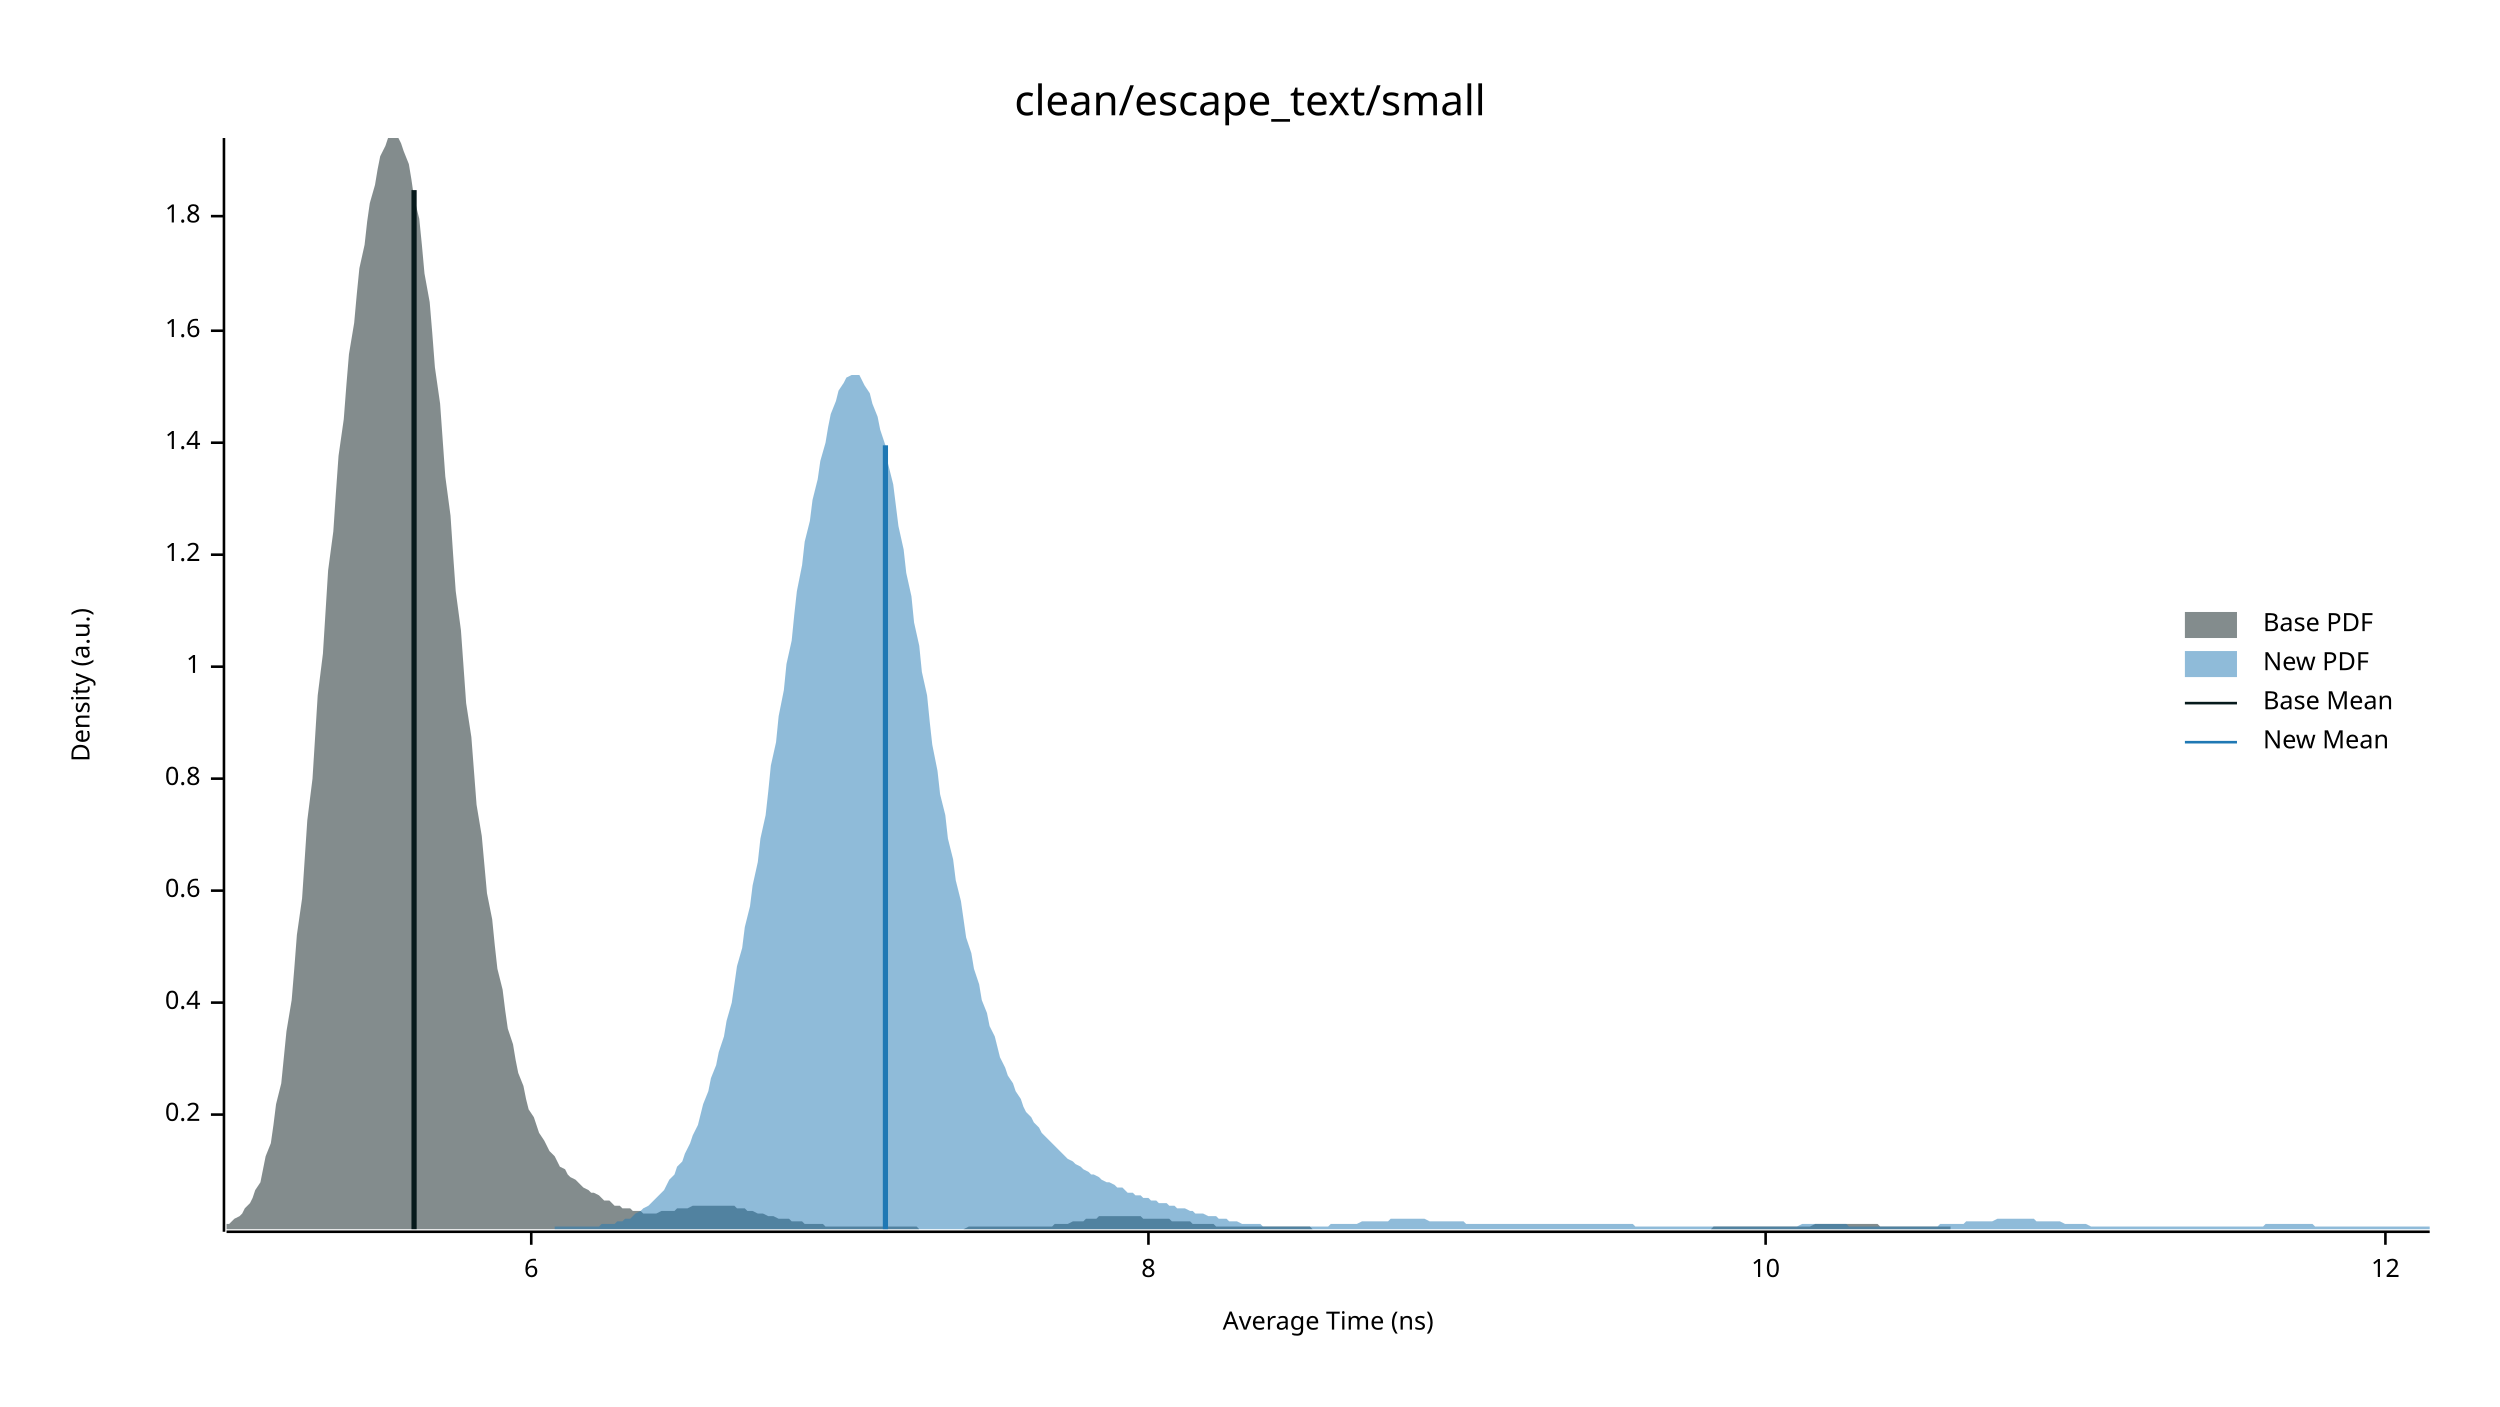
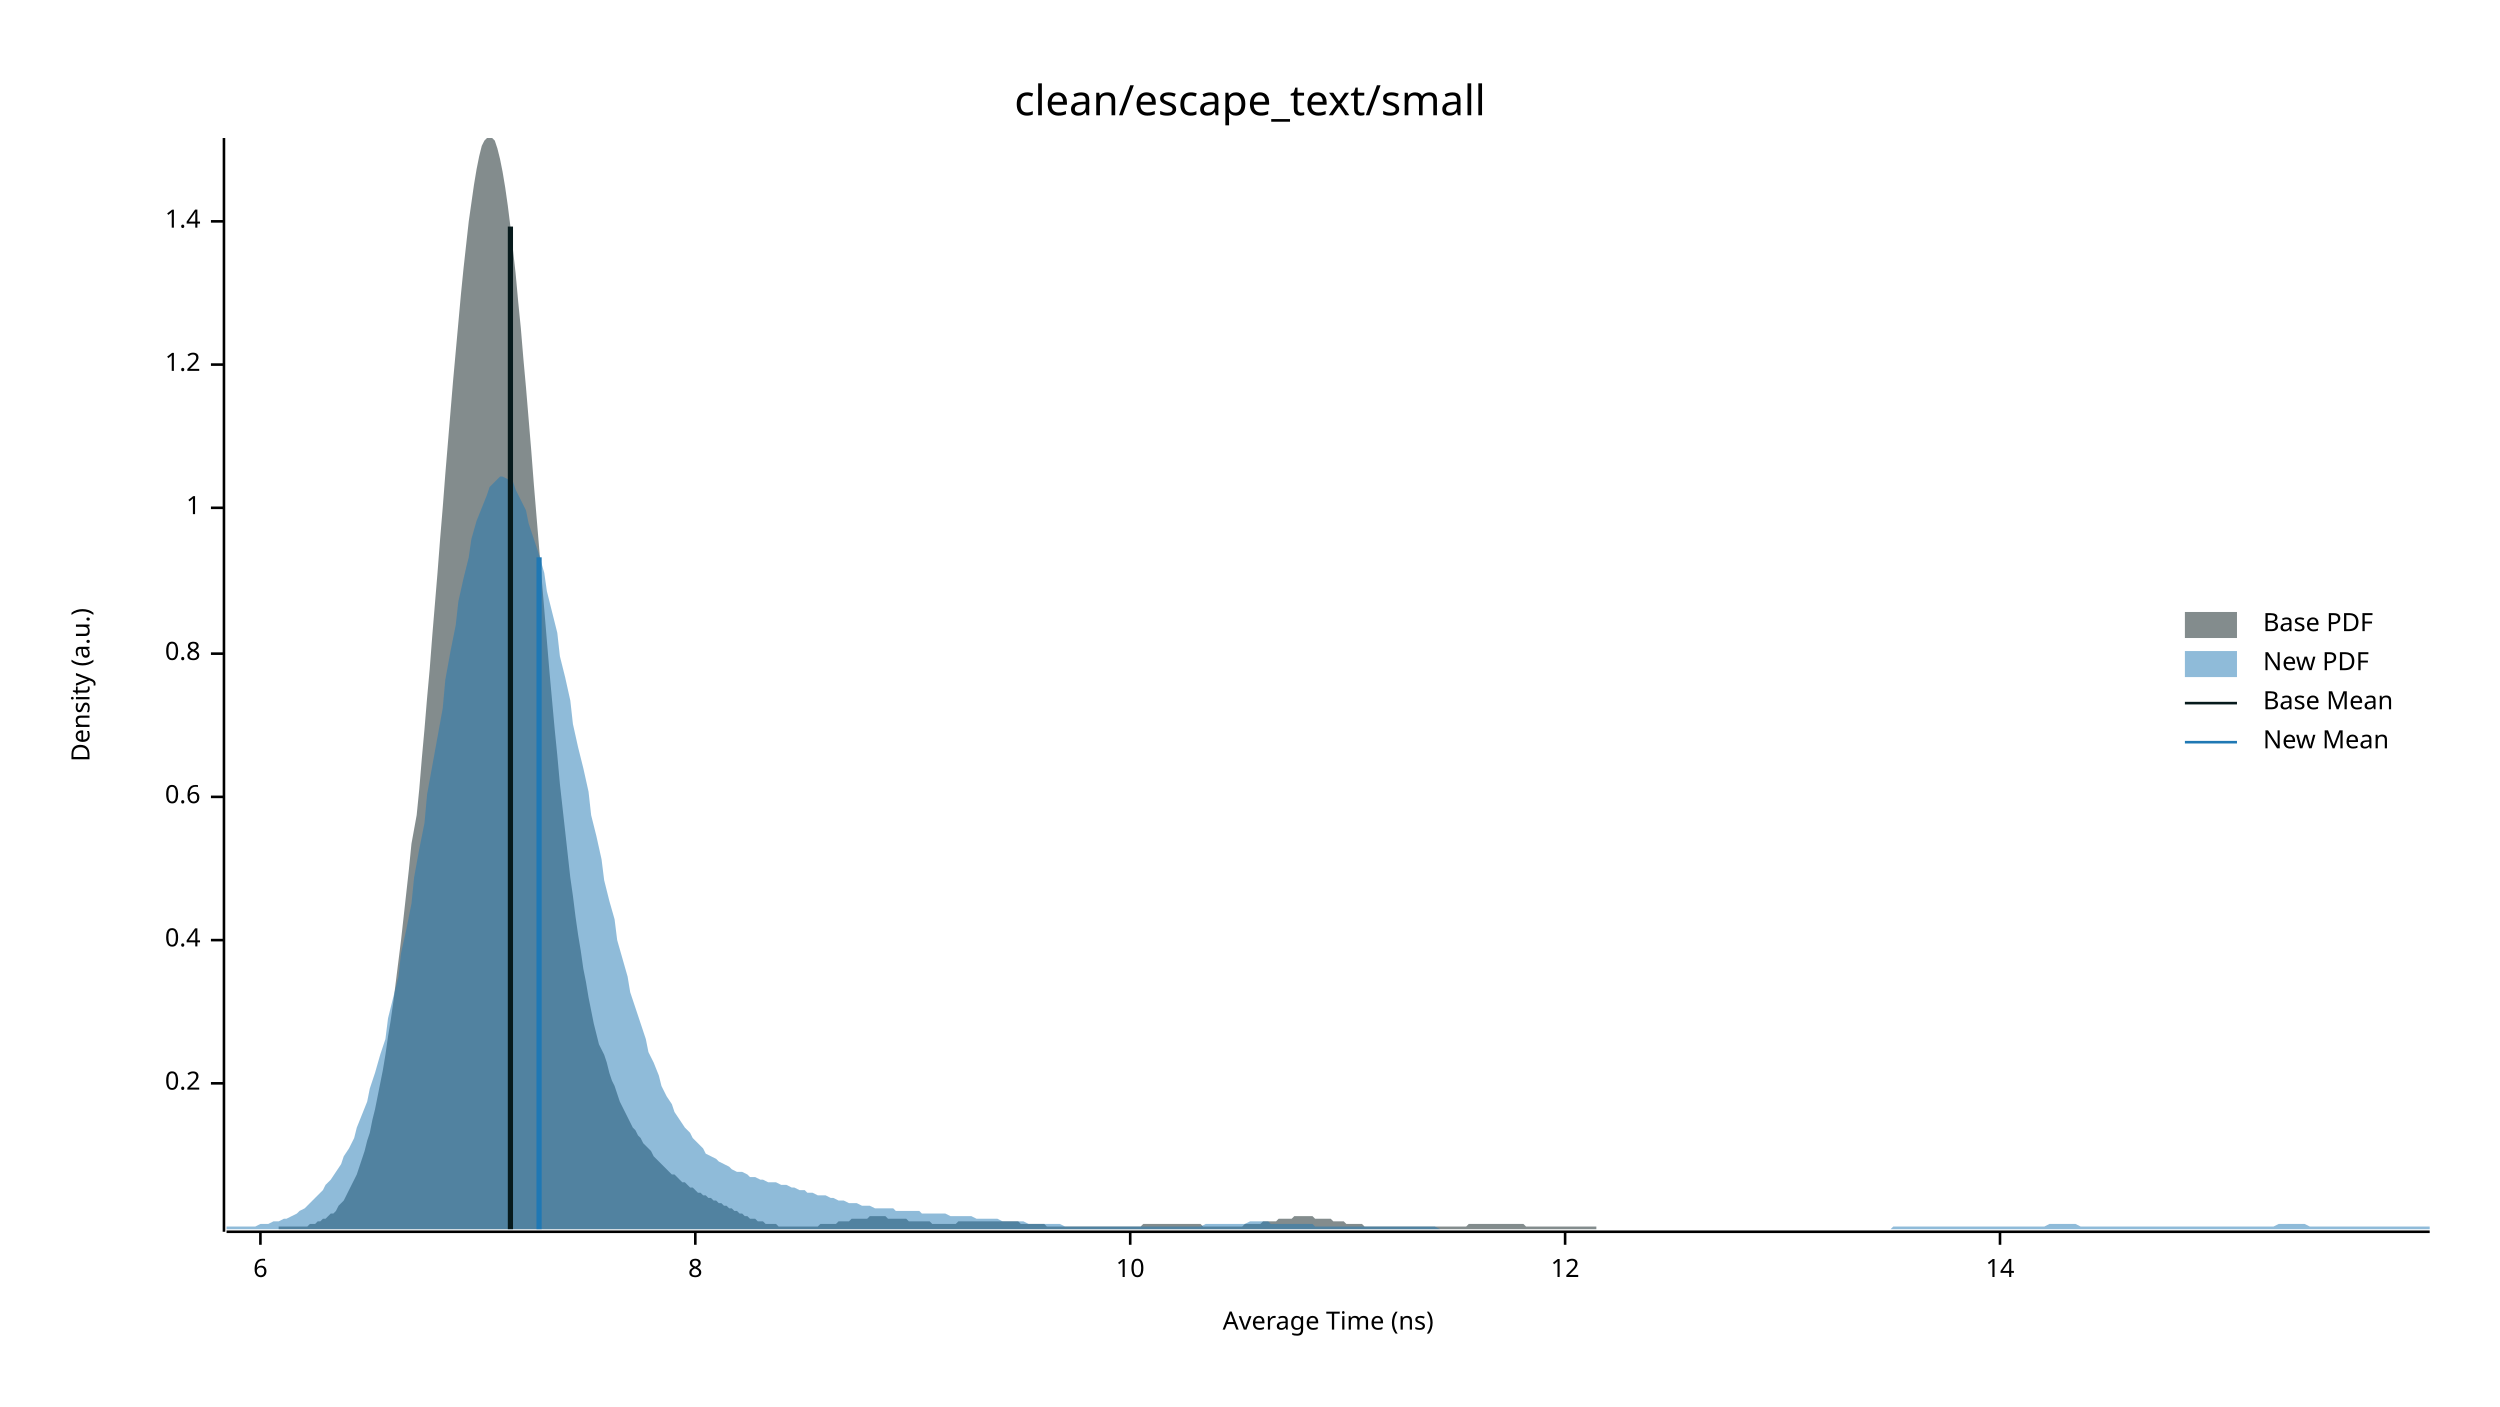
<svg xmlns="http://www.w3.org/2000/svg" width="960" height="540" viewBox="0 0 960 540">
  <text x="480" y="32" dy="0.76em" text-anchor="middle" font-family="sans-serif" font-size="16.129" opacity="1" fill="#000000">
clean/escape_text/small
</text>
  <text x="27" y="263" dy="0.76em" text-anchor="middle" font-family="sans-serif" font-size="9.677" opacity="1" fill="#000000" transform="rotate(270, 27, 263)">
Density (a.u.)
</text>
  <text x="510" y="513" dy="-0.5ex" text-anchor="middle" font-family="sans-serif" font-size="9.677" opacity="1" fill="#000000">
Average Time (ns)
</text>
  <polyline fill="none" opacity="1" stroke="#000000" stroke-width="1" points="86,53 86,473 " />
-   <text x="77" y="428" dy="0.5ex" text-anchor="end" font-family="sans-serif" font-size="9.677" opacity="1" fill="#000000">
+   <text x="77" y="416" dy="0.5ex" text-anchor="end" font-family="sans-serif" font-size="9.677" opacity="1" fill="#000000">
0.2
</text>
-   <polyline fill="none" opacity="1" stroke="#000000" stroke-width="1" points="81,428 86,428 " />
-   <text x="77" y="385" dy="0.5ex" text-anchor="end" font-family="sans-serif" font-size="9.677" opacity="1" fill="#000000">
+   <polyline fill="none" opacity="1" stroke="#000000" stroke-width="1" points="81,416 86,416 " />
+   <text x="77" y="361" dy="0.5ex" text-anchor="end" font-family="sans-serif" font-size="9.677" opacity="1" fill="#000000">
0.4
</text>
-   <polyline fill="none" opacity="1" stroke="#000000" stroke-width="1" points="81,385 86,385 " />
-   <text x="77" y="342" dy="0.5ex" text-anchor="end" font-family="sans-serif" font-size="9.677" opacity="1" fill="#000000">
+   <polyline fill="none" opacity="1" stroke="#000000" stroke-width="1" points="81,361 86,361 " />
+   <text x="77" y="306" dy="0.5ex" text-anchor="end" font-family="sans-serif" font-size="9.677" opacity="1" fill="#000000">
0.6
</text>
-   <polyline fill="none" opacity="1" stroke="#000000" stroke-width="1" points="81,342 86,342 " />
-   <text x="77" y="299" dy="0.5ex" text-anchor="end" font-family="sans-serif" font-size="9.677" opacity="1" fill="#000000">
+   <polyline fill="none" opacity="1" stroke="#000000" stroke-width="1" points="81,306 86,306 " />
+   <text x="77" y="251" dy="0.5ex" text-anchor="end" font-family="sans-serif" font-size="9.677" opacity="1" fill="#000000">
0.8
</text>
-   <polyline fill="none" opacity="1" stroke="#000000" stroke-width="1" points="81,299 86,299 " />
-   <text x="77" y="256" dy="0.5ex" text-anchor="end" font-family="sans-serif" font-size="9.677" opacity="1" fill="#000000">
+   <polyline fill="none" opacity="1" stroke="#000000" stroke-width="1" points="81,251 86,251 " />
+   <text x="77" y="195" dy="0.5ex" text-anchor="end" font-family="sans-serif" font-size="9.677" opacity="1" fill="#000000">
1
</text>
-   <polyline fill="none" opacity="1" stroke="#000000" stroke-width="1" points="81,256 86,256 " />
-   <text x="77" y="213" dy="0.5ex" text-anchor="end" font-family="sans-serif" font-size="9.677" opacity="1" fill="#000000">
+   <polyline fill="none" opacity="1" stroke="#000000" stroke-width="1" points="81,195 86,195 " />
+   <text x="77" y="140" dy="0.5ex" text-anchor="end" font-family="sans-serif" font-size="9.677" opacity="1" fill="#000000">
1.2
</text>
-   <polyline fill="none" opacity="1" stroke="#000000" stroke-width="1" points="81,213 86,213 " />
-   <text x="77" y="170" dy="0.5ex" text-anchor="end" font-family="sans-serif" font-size="9.677" opacity="1" fill="#000000">
+   <polyline fill="none" opacity="1" stroke="#000000" stroke-width="1" points="81,140 86,140 " />
+   <text x="77" y="85" dy="0.5ex" text-anchor="end" font-family="sans-serif" font-size="9.677" opacity="1" fill="#000000">
1.4
</text>
-   <polyline fill="none" opacity="1" stroke="#000000" stroke-width="1" points="81,170 86,170 " />
-   <text x="77" y="127" dy="0.5ex" text-anchor="end" font-family="sans-serif" font-size="9.677" opacity="1" fill="#000000">
- 1.6
- </text>
-   <polyline fill="none" opacity="1" stroke="#000000" stroke-width="1" points="81,127 86,127 " />
-   <text x="77" y="83" dy="0.5ex" text-anchor="end" font-family="sans-serif" font-size="9.677" opacity="1" fill="#000000">
- 1.8
- </text>
-   <polyline fill="none" opacity="1" stroke="#000000" stroke-width="1" points="81,83 86,83 " />
+   <polyline fill="none" opacity="1" stroke="#000000" stroke-width="1" points="81,85 86,85 " />
  <polyline fill="none" opacity="1" stroke="#000000" stroke-width="1" points="87,473 933,473 " />
-   <text x="204" y="483" dy="0.76em" text-anchor="middle" font-family="sans-serif" font-size="9.677" opacity="1" fill="#000000">
+   <text x="100" y="483" dy="0.76em" text-anchor="middle" font-family="sans-serif" font-size="9.677" opacity="1" fill="#000000">
6
</text>
-   <polyline fill="none" opacity="1" stroke="#000000" stroke-width="1" points="204,473 204,478 " />
-   <text x="441" y="483" dy="0.76em" text-anchor="middle" font-family="sans-serif" font-size="9.677" opacity="1" fill="#000000">
+   <polyline fill="none" opacity="1" stroke="#000000" stroke-width="1" points="100,473 100,478 " />
+   <text x="267" y="483" dy="0.76em" text-anchor="middle" font-family="sans-serif" font-size="9.677" opacity="1" fill="#000000">
8
</text>
-   <polyline fill="none" opacity="1" stroke="#000000" stroke-width="1" points="441,473 441,478 " />
-   <text x="678" y="483" dy="0.76em" text-anchor="middle" font-family="sans-serif" font-size="9.677" opacity="1" fill="#000000">
+   <polyline fill="none" opacity="1" stroke="#000000" stroke-width="1" points="267,473 267,478 " />
+   <text x="434" y="483" dy="0.76em" text-anchor="middle" font-family="sans-serif" font-size="9.677" opacity="1" fill="#000000">
10
</text>
-   <polyline fill="none" opacity="1" stroke="#000000" stroke-width="1" points="678,473 678,478 " />
-   <text x="916" y="483" dy="0.76em" text-anchor="middle" font-family="sans-serif" font-size="9.677" opacity="1" fill="#000000">
+   <polyline fill="none" opacity="1" stroke="#000000" stroke-width="1" points="434,473 434,478 " />
+   <text x="601" y="483" dy="0.76em" text-anchor="middle" font-family="sans-serif" font-size="9.677" opacity="1" fill="#000000">
12
</text>
-   <polyline fill="none" opacity="1" stroke="#000000" stroke-width="1" points="916,473 916,478 " />
-   <polygon opacity="0.5" fill="#071A1C" points="87,470 88,470 89,469 90,468 92,467 93,466 94,464 96,462 97,460 98,457 100,454 101,449 102,444 104,439 105,432 106,424 108,416 109,406 110,396 112,384 113,372 114,359 116,345 117,330 118,315 120,299 121,283 122,267 124,251 125,235 126,219 128,204 129,189 130,175 132,161 133,148 134,136 136,124 137,113 138,103 140,94 141,85 142,78 144,71 145,65 146,60 148,56 149,53 150,53 152,53 153,53 154,55 155,58 157,63 158,69 159,76 161,84 162,94 163,105 165,116 166,128 167,141 169,155 170,169 171,183 173,198 174,213 175,227 177,242 178,256 179,270 181,283 182,296 183,309 185,321 186,332 187,343 189,353 190,363 191,372 193,380 194,388 195,395 197,401 198,407 199,412 201,417 202,422 203,426 205,429 206,432 207,435 209,438 210,440 211,442 213,444 214,446 215,448 217,449 218,451 219,452 221,453 222,454 223,455 224,456 226,457 227,458 228,458 230,459 231,460 232,461 234,461 235,462 236,463 238,463 239,464 240,464 242,464 243,465 244,465 246,465 247,466 248,466 250,466 251,466 252,466 254,465 255,465 256,465 258,465 259,465 260,464 262,464 263,464 264,464 266,463 267,463 268,463 270,463 271,463 272,463 274,463 275,463 276,463 278,463 279,463 280,463 282,463 283,464 284,464 286,464 287,465 288,465 289,465 291,466 292,466 293,466 295,467 296,467 297,467 299,468 300,468 301,468 303,468 304,469 305,469 307,469 308,469 309,470 311,470 312,470 313,470 315,470 316,470 317,471 319,471 320,471 321,471 323,471 324,471 325,471 327,471 328,471 329,471 331,471 332,471 333,471 335,471 336,471 337,471 339,471 340,471 341,471 343,471 344,471 345,471 347,471 348,471 349,471 351,471 352,471 353,472 355,472 356,472 357,472 358,472 360,472 361,472 362,472 364,472 365,472 366,472 368,472 369,472 370,472 372,471 373,471 374,471 376,471 377,471 378,471 380,471 381,471 382,471 384,471 385,471 386,471 388,471 389,471 390,471 392,471 393,471 394,471 396,471 397,471 398,471 400,471 401,471 402,471 404,471 405,470 406,470 408,470 409,470 410,470 412,469 413,469 414,469 416,469 417,468 418,468 420,468 421,468 422,467 423,467 425,467 426,467 427,467 429,467 430,467 431,467 433,467 434,467 435,467 437,467 438,467 439,468 441,468 442,468 443,468 445,468 446,468 447,468 449,468 450,469 451,469 453,469 454,469 455,469 457,469 458,470 459,470 461,470 462,470 463,470 465,470 466,470 467,471 469,471 470,471 471,471 473,471 474,471 475,471 477,471 478,471 479,471 481,471 482,471 483,471 485,471 486,471 487,471 489,471 490,471 491,471 492,471 494,471 495,471 496,471 498,471 499,471 500,471 502,471 503,471 504,472 506,472 507,472 508,472 510,472 511,472 512,472 514,472 515,472 516,472 518,472 519,472 520,472 522,472 523,472 524,472 526,472 527,472 528,472 530,472 531,472 532,472 534,472 535,472 536,472 538,472 539,472 540,472 542,472 543,472 544,472 546,472 547,472 548,472 550,472 551,472 552,472 554,472 555,472 556,472 557,472 559,472 560,472 561,472 563,472 564,472 565,472 567,472 568,472 569,472 571,472 572,472 573,472 575,472 576,472 577,472 579,472 580,472 581,472 583,472 584,472 585,472 587,472 588,472 589,472 591,472 592,472 593,472 595,472 596,472 597,472 599,472 600,472 601,472 603,472 604,472 605,472 607,472 608,472 609,472 611,472 612,472 613,472 615,472 616,472 617,472 619,472 620,472 621,472 623,472 624,472 625,472 626,472 628,472 629,472 630,472 632,472 633,472 634,472 636,472 637,472 638,472 640,472 641,472 642,472 644,472 645,472 646,472 648,472 649,472 650,472 652,472 653,472 654,472 656,472 657,472 658,471 660,471 661,471 662,471 664,471 665,471 666,471 668,471 669,471 670,471 672,471 673,471 674,471 676,471 677,471 678,471 680,471 681,471 682,471 684,471 685,471 686,471 688,471 689,471 690,471 691,471 693,471 694,471 695,471 697,470 698,470 699,470 701,470 702,470 703,470 705,470 706,470 707,470 709,470 710,470 711,470 713,470 714,470 715,470 717,470 718,470 719,470 721,470 722,471 723,471 725,471 726,471 727,471 729,471 730,471 731,471 733,471 734,471 735,471 737,471 738,471 739,471 741,471 742,471 743,471 745,471 746,471 747,471 749,471 749,472 87,472 " />
-   <polygon opacity="0.5" fill="#1F78B4" points="213,471 214,471 216,471 217,471 219,471 220,471 221,471 223,471 224,471 226,471 227,471 229,471 230,471 231,470 233,470 234,470 236,470 237,469 239,469 240,468 242,468 243,467 244,466 246,465 247,464 249,463 250,462 252,460 253,459 255,457 256,455 257,453 259,451 260,448 262,446 263,443 265,439 266,436 268,432 269,428 270,424 272,419 273,414 275,409 276,404 278,398 279,392 281,385 282,378 283,371 285,364 286,356 288,348 289,340 291,331 292,322 294,313 295,304 296,294 298,285 299,275 301,265 302,255 304,246 305,236 306,227 308,217 309,208 311,200 312,192 314,184 315,177 317,170 318,164 319,159 321,154 322,150 324,147 325,145 327,144 328,144 330,144 331,146 332,148 334,151 335,155 337,160 338,165 340,171 341,178 343,186 344,194 345,202 347,211 348,220 350,229 351,239 353,248 354,258 356,267 357,277 358,286 360,296 361,305 363,313 364,322 366,330 367,338 369,346 370,353 371,360 373,366 374,372 376,378 377,384 379,389 380,394 382,398 383,402 384,406 386,410 387,413 389,416 390,419 392,422 393,425 394,427 396,429 397,431 399,433 400,435 402,437 403,438 405,440 406,441 407,442 409,444 410,445 412,446 413,447 415,448 416,449 418,450 419,451 420,451 422,452 423,453 425,454 426,454 428,455 429,456 431,456 432,457 433,458 435,458 436,459 438,459 439,460 441,460 442,461 444,461 445,462 446,462 448,462 449,463 451,463 452,464 454,464 455,464 457,465 458,465 459,466 461,466 462,466 464,467 465,467 467,467 468,468 469,468 471,468 472,469 474,469 475,469 477,470 478,470 480,470 481,470 482,470 484,470 485,471 487,471 488,471 490,471 491,471 493,471 494,471 495,471 497,471 498,471 500,471 501,471 503,471 504,471 506,471 507,471 508,471 510,471 511,470 513,470 514,470 516,470 517,470 519,470 520,470 521,470 523,469 524,469 526,469 527,469 529,469 530,469 532,469 533,469 534,468 536,468 537,468 539,468 540,468 542,468 543,468 544,468 546,468 547,468 549,469 550,469 552,469 553,469 555,469 556,469 557,469 559,469 560,469 562,469 563,470 565,470 566,470 568,470 569,470 570,470 572,470 573,470 575,470 576,470 578,470 579,470 581,470 582,470 583,470 585,470 586,470 588,470 589,470 591,470 592,470 594,470 595,470 596,470 598,470 599,470 601,470 602,470 604,470 605,470 607,470 608,470 609,470 611,470 612,470 614,470 615,470 617,470 618,470 620,470 621,470 622,470 624,470 625,470 627,470 628,471 630,471 631,471 632,471 634,471 635,471 637,471 638,471 640,471 641,471 643,471 644,471 645,471 647,471 648,471 650,471 651,471 653,471 654,471 656,471 657,471 658,471 660,471 661,471 663,471 664,471 666,471 667,471 669,471 670,471 671,471 673,471 674,471 676,471 677,471 679,471 680,471 682,471 683,471 684,471 686,471 687,471 689,471 690,471 692,470 693,470 695,470 696,470 697,470 699,470 700,470 702,470 703,470 705,470 706,470 707,470 709,470 710,471 712,471 713,471 715,471 716,471 718,471 719,471 720,471 722,471 723,471 725,471 726,471 728,471 729,471 731,471 732,471 733,471 735,471 736,471 738,471 739,471 741,471 742,471 744,471 745,470 746,470 748,470 749,470 751,470 752,470 754,470 755,469 757,469 758,469 759,469 761,469 762,469 764,469 765,469 767,468 768,468 770,468 771,468 772,468 774,468 775,468 777,468 778,468 780,468 781,468 782,469 784,469 785,469 787,469 788,469 790,469 791,469 793,470 794,470 795,470 797,470 798,470 800,470 801,470 803,471 804,471 806,471 807,471 808,471 810,471 811,471 813,471 814,471 816,471 817,471 819,471 820,471 821,471 823,471 824,471 826,471 827,471 829,471 830,471 832,471 833,471 834,471 836,471 837,471 839,471 840,471 842,471 843,471 845,471 846,471 847,471 849,471 850,471 852,471 853,471 855,471 856,471 857,471 859,471 860,471 862,471 863,471 865,471 866,471 868,471 869,471 870,470 872,470 873,470 875,470 876,470 878,470 879,470 881,470 882,470 883,470 885,470 886,470 888,470 889,471 891,471 892,471 894,471 895,471 896,471 898,471 899,471 901,471 902,471 904,471 905,471 907,471 908,471 909,471 911,471 912,471 914,471 915,471 917,471 918,471 920,471 921,471 922,471 924,471 925,471 927,471 928,471 930,471 931,471 933,471 933,472 213,472 " />
-   <polyline fill="none" opacity="1" stroke="#071A1C" stroke-width="2" points="159,472 159,73 " />
-   <polyline fill="none" opacity="1" stroke="#1F78B4" stroke-width="2" points="340,472 340,171 " />
+   <polyline fill="none" opacity="1" stroke="#000000" stroke-width="1" points="601,473 601,478 " />
+   <text x="768" y="483" dy="0.76em" text-anchor="middle" font-family="sans-serif" font-size="9.677" opacity="1" fill="#000000">
+ 14
+ </text>
+   <polyline fill="none" opacity="1" stroke="#000000" stroke-width="1" points="768,473 768,478 " />
+   <polygon opacity="0.5" fill="#071A1C" points="107,471 108,471 109,471 110,471 111,471 112,471 113,471 114,471 115,471 116,471 117,471 118,471 119,470 120,470 121,470 122,469 123,469 124,468 125,468 126,467 127,466 128,466 129,465 130,463 131,462 132,461 133,459 134,457 135,455 136,453 137,451 138,448 139,445 140,442 141,438 142,435 143,430 144,426 145,421 146,416 147,411 148,405 149,398 150,392 151,385 152,377 153,369 154,361 155,352 156,343 157,334 158,324 160,313 161,303 162,291 163,280 164,268 165,257 166,244 167,232 168,220 169,207 170,195 171,182 172,170 173,158 174,146 175,135 176,124 177,113 178,103 179,94 180,85 181,78 182,71 183,65 184,60 185,56 186,54 187,53 188,53 189,53 190,54 191,57 192,61 193,66 194,72 195,79 196,87 197,96 198,105 199,116 200,126 201,138 202,149 203,161 204,173 205,186 206,198 207,210 208,222 209,234 210,246 211,258 212,269 213,280 214,290 215,301 216,310 217,319 218,328 219,337 220,344 221,352 222,359 223,365 224,372 225,377 226,383 227,388 228,393 229,397 230,401 232,405 233,408 234,412 235,415 236,417 237,420 238,423 239,425 240,427 241,429 242,431 243,433 244,434 245,436 246,437 247,439 248,440 249,441 250,442 251,444 252,445 253,446 254,447 255,448 256,449 257,450 258,451 259,451 260,452 261,453 262,454 263,454 264,455 265,456 266,456 267,457 268,458 269,458 270,459 271,459 272,460 273,460 274,461 275,461 276,462 277,462 278,463 279,463 280,464 281,464 282,465 283,465 284,466 285,466 286,467 287,467 288,468 289,468 290,468 291,469 292,469 293,469 294,470 295,470 296,470 297,470 298,470 299,471 300,471 301,471 302,471 304,471 305,471 306,471 307,471 308,471 309,471 310,471 311,471 312,471 313,471 314,471 315,470 316,470 317,470 318,470 319,470 320,470 321,470 322,469 323,469 324,469 325,469 326,469 327,468 328,468 329,468 330,468 331,468 332,468 333,468 334,467 335,467 336,467 337,467 338,467 339,467 340,467 341,468 342,468 343,468 344,468 345,468 346,468 347,468 348,468 349,469 350,469 351,469 352,469 353,469 354,469 355,469 356,469 357,469 358,470 359,470 360,470 361,470 362,470 363,470 364,470 365,470 366,470 367,470 368,469 369,469 370,469 371,469 372,469 373,469 374,469 376,469 377,469 378,469 379,469 380,469 381,469 382,469 383,469 384,469 385,469 386,469 387,469 388,469 389,469 390,469 391,469 392,470 393,470 394,470 395,470 396,470 397,470 398,470 399,470 400,470 401,470 402,471 403,471 404,471 405,471 406,471 407,471 408,471 409,471 410,471 411,471 412,471 413,471 414,471 415,471 416,471 417,471 418,471 419,471 420,471 421,471 422,471 423,471 424,471 425,471 426,471 427,471 428,471 429,471 430,471 431,471 432,471 433,471 434,471 435,471 436,471 437,471 438,471 439,470 440,470 441,470 442,470 443,470 444,470 445,470 446,470 448,470 449,470 450,470 451,470 452,470 453,470 454,470 455,470 456,470 457,470 458,470 459,470 460,470 461,470 462,471 463,471 464,471 465,471 466,471 467,471 468,471 469,471 470,471 471,471 472,471 473,471 474,471 475,471 476,471 477,471 478,470 479,470 480,470 481,470 482,470 483,470 484,470 485,469 486,469 487,469 488,469 489,469 490,469 491,468 492,468 493,468 494,468 495,468 496,468 497,467 498,467 499,467 500,467 501,467 502,467 503,467 504,467 505,468 506,468 507,468 508,468 509,468 510,468 511,468 512,469 513,469 514,469 515,469 516,469 517,470 518,470 520,470 521,470 522,470 523,470 524,471 525,471 526,471 527,471 528,471 529,471 530,471 531,471 532,471 533,471 534,471 535,471 536,471 537,471 538,471 539,471 540,471 541,471 542,471 543,471 544,471 545,471 546,471 547,471 548,471 549,471 550,471 551,471 552,471 553,471 554,471 555,471 556,471 557,471 558,471 559,471 560,471 561,471 562,471 563,471 564,470 565,470 566,470 567,470 568,470 569,470 570,470 571,470 572,470 573,470 574,470 575,470 576,470 577,470 578,470 579,470 580,470 581,470 582,470 583,470 584,470 585,470 586,471 587,471 588,471 589,471 590,471 592,471 593,471 594,471 595,471 596,471 597,471 598,471 599,471 600,471 601,471 602,471 603,471 604,471 605,471 606,471 607,471 608,471 609,471 610,471 611,471 612,471 613,471 613,472 107,472 " />
+   <polygon opacity="0.5" fill="#1F78B4" points="87,471 88,471 90,471 92,471 93,471 95,471 97,471 98,471 100,470 102,470 103,470 105,469 107,469 109,468 110,468 112,467 114,466 115,465 117,464 119,462 120,461 122,459 124,457 125,455 127,453 129,450 131,447 132,444 134,441 136,437 137,433 139,428 141,423 142,418 144,412 146,405 148,399 149,391 151,383 153,375 154,366 156,357 158,347 159,337 161,326 163,316 164,305 166,294 168,283 170,272 171,261 173,250 175,240 176,231 178,222 180,214 181,207 183,200 185,195 187,190 188,187 190,185 192,183 193,183 195,184 197,185 198,188 200,192 202,196 203,201 205,207 207,213 209,220 210,227 212,235 214,243 215,252 217,260 219,269 220,278 222,287 224,295 226,304 227,313 229,321 231,330 232,338 234,346 236,353 237,361 239,368 241,375 242,381 244,387 246,393 248,399 249,404 251,408 253,413 254,417 256,421 258,424 259,427 261,430 263,433 265,435 266,437 268,439 270,441 271,443 273,444 275,445 276,446 278,447 280,448 281,449 283,450 285,450 287,451 288,452 290,452 292,453 293,453 295,454 297,454 298,454 300,455 302,455 304,456 305,456 307,457 309,457 310,458 312,458 314,459 315,459 317,459 319,460 320,460 322,461 324,461 326,462 327,462 329,462 331,463 332,463 334,463 336,464 337,464 339,464 341,464 343,464 344,465 346,465 348,465 349,465 351,465 353,465 354,466 356,466 358,466 359,466 361,466 363,466 365,467 366,467 368,467 370,467 371,467 373,467 375,468 376,468 378,468 380,468 381,468 383,468 385,469 387,469 388,469 390,469 392,469 393,469 395,470 397,470 398,470 400,470 402,470 404,470 405,470 407,470 409,471 410,471 412,471 414,471 415,471 417,471 419,471 420,471 422,471 424,471 426,471 427,471 429,471 431,471 432,471 434,471 436,471 437,471 439,471 441,471 443,471 444,471 446,471 448,471 449,471 451,471 453,471 454,471 456,471 458,471 459,471 461,471 463,470 465,470 466,470 468,470 470,470 471,470 473,470 475,470 476,470 478,470 480,469 482,469 483,469 485,469 487,469 488,470 490,470 492,470 493,470 495,470 497,470 498,470 500,470 502,470 504,470 505,471 507,471 509,471 510,471 512,471 514,471 515,471 517,471 519,471 521,471 522,471 524,471 526,471 527,471 529,471 531,471 532,471 534,471 536,471 537,471 539,471 541,471 543,471 544,471 546,471 548,471 549,471 551,471 553,472 554,472 556,472 558,472 560,472 561,472 563,472 565,472 566,472 568,472 570,472 571,472 573,472 575,472 576,472 578,472 580,472 582,472 583,472 585,472 587,472 588,472 590,472 592,472 593,472 595,472 597,472 599,472 600,472 602,472 604,472 605,472 607,472 609,472 610,472 612,472 614,472 615,472 617,472 619,472 621,472 622,472 624,472 626,472 627,472 629,472 631,472 632,472 634,472 636,472 638,472 639,472 641,472 643,472 644,472 646,472 648,472 649,472 651,472 653,472 654,472 656,472 658,472 660,472 661,472 663,472 665,472 666,472 668,472 670,472 671,472 673,472 675,472 676,472 678,472 680,472 682,472 683,472 685,472 687,472 688,472 690,472 692,472 693,472 695,472 697,472 699,472 700,472 702,472 704,472 705,472 707,472 709,472 710,472 712,472 714,472 715,472 717,472 719,472 721,472 722,472 724,472 726,472 727,471 729,471 731,471 732,471 734,471 736,471 738,471 739,471 741,471 743,471 744,471 746,471 748,471 749,471 751,471 753,471 754,471 756,471 758,471 760,471 761,471 763,471 765,471 766,471 768,471 770,471 771,471 773,471 775,471 777,471 778,471 780,471 782,471 783,471 785,471 787,470 788,470 790,470 792,470 793,470 795,470 797,470 799,471 800,471 802,471 804,471 805,471 807,471 809,471 810,471 812,471 814,471 816,471 817,471 819,471 821,471 822,471 824,471 826,471 827,471 829,471 831,471 832,471 834,471 836,471 838,471 839,471 841,471 843,471 844,471 846,471 848,471 849,471 851,471 853,471 855,471 856,471 858,471 860,471 861,471 863,471 865,471 866,471 868,471 870,471 871,471 873,471 875,470 877,470 878,470 880,470 882,470 883,470 885,470 887,471 888,471 890,471 892,471 894,471 895,471 897,471 899,471 900,471 902,471 904,471 905,471 907,471 909,471 910,471 912,471 914,471 916,471 917,471 919,471 921,471 922,471 924,471 926,471 927,471 929,471 931,471 933,471 933,472 87,472 " />
+   <polyline fill="none" opacity="1" stroke="#071A1C" stroke-width="2" points="196,472 196,87 " />
+   <polyline fill="none" opacity="1" stroke="#1F78B4" stroke-width="2" points="207,472 207,214 " />
  <text x="869" y="235" dy="0.76em" text-anchor="start" font-family="sans-serif" font-size="9.677" opacity="1" fill="#000000">
Base PDF
</text>
  <text x="869" y="250" dy="0.76em" text-anchor="start" font-family="sans-serif" font-size="9.677" opacity="1" fill="#000000">
New PDF
</text>
  <text x="869" y="265" dy="0.76em" text-anchor="start" font-family="sans-serif" font-size="9.677" opacity="1" fill="#000000">
Base Mean
</text>
  <text x="869" y="280" dy="0.76em" text-anchor="start" font-family="sans-serif" font-size="9.677" opacity="1" fill="#000000">
New Mean
</text>
  <rect x="839" y="235" width="20" height="10" opacity="0.5" fill="#071A1C" stroke="none" />
  <rect x="839" y="250" width="20" height="10" opacity="0.5" fill="#1F78B4" stroke="none" />
  <polyline fill="none" opacity="1" stroke="#071A1C" stroke-width="1" points="839,270 859,270 " />
  <polyline fill="none" opacity="1" stroke="#1F78B4" stroke-width="1" points="839,285 859,285 " />
</svg>
